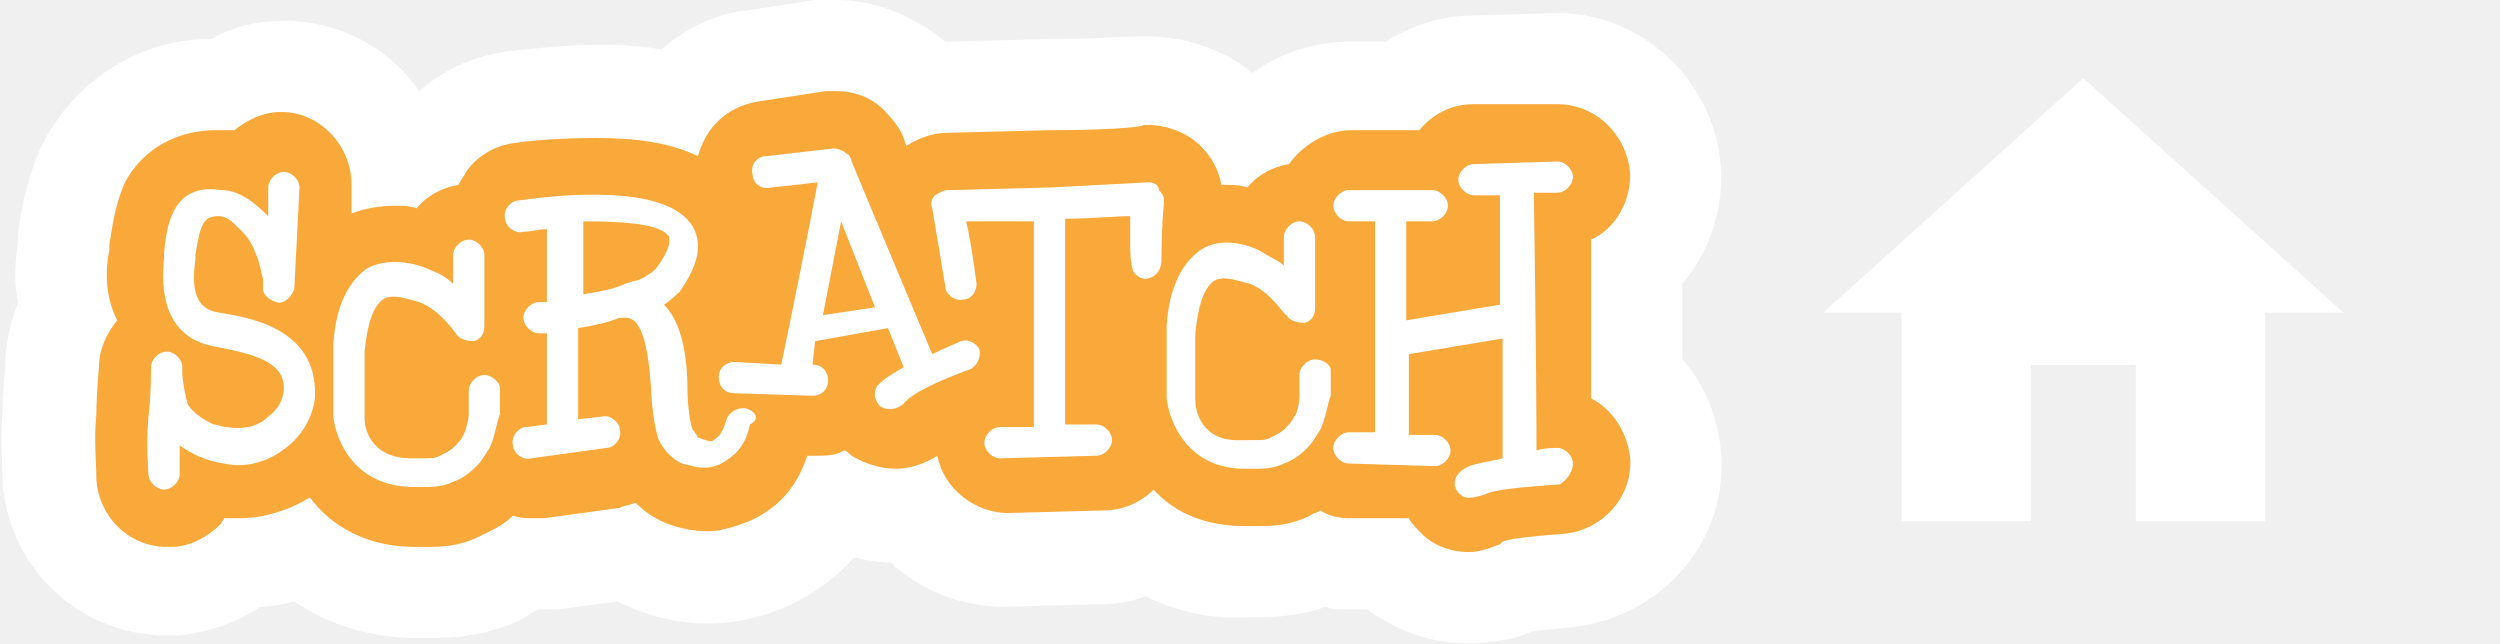
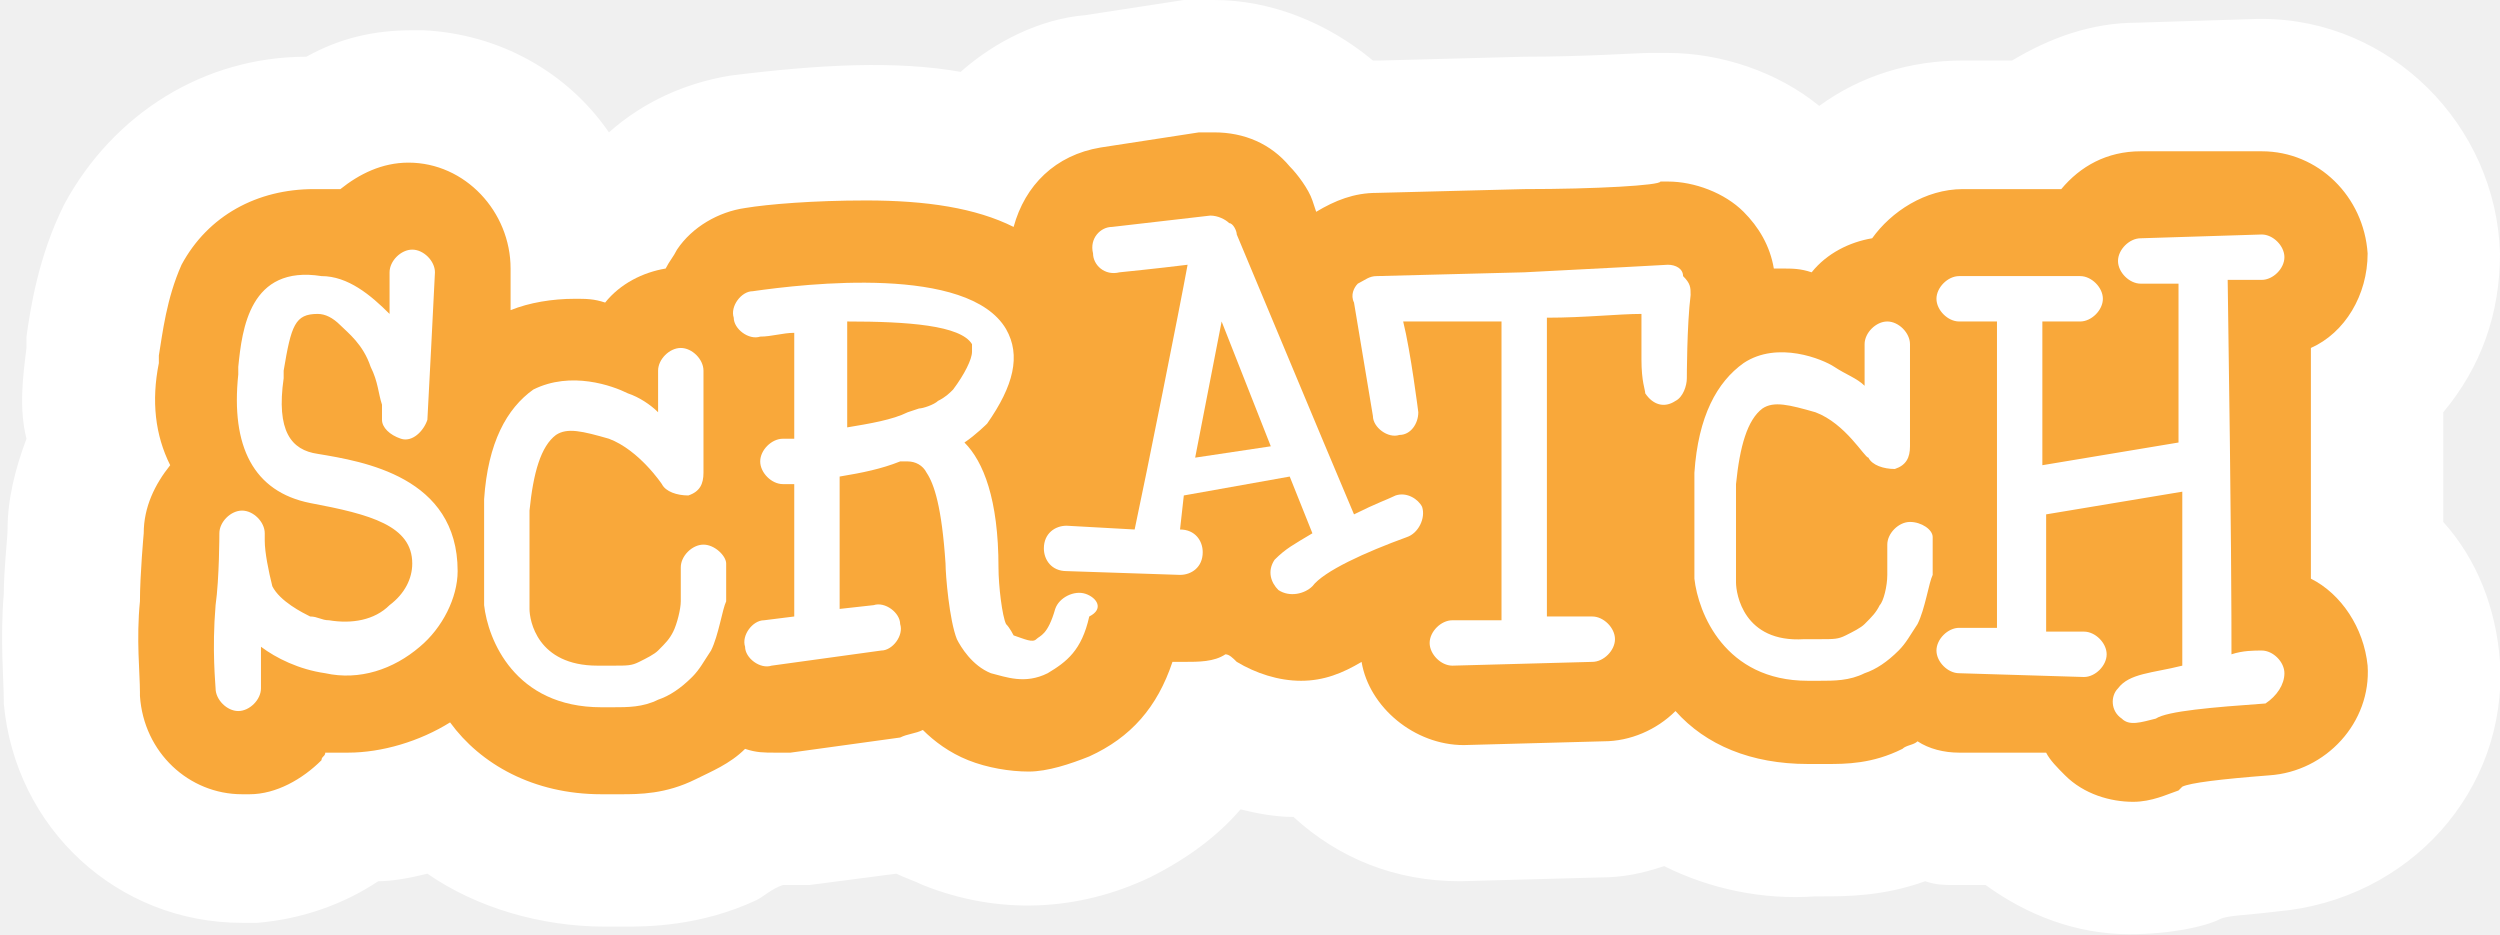
- <svg xmlns="http://www.w3.org/2000/svg" id="Layer_1" viewBox="0 0 96 24.7">
+ <svg xmlns="http://www.w3.org/2000/svg" id="Layer_1" viewBox="0 0 66.1 24.7">
  <style>.st0{fill:#fff}.st1{fill:#f9a83a}</style>
  <switch>
    <g>
      <g>
        <g>
          <path d="M60.2 24.1c-.8.1-1.3.1-1.5.2-.4.2-1.3.4-2.4.4-1.4 0-2.7-.5-3.8-1.3h-.8c-.3 0-.5 0-.8-.1-1.1.4-2.1.4-2.7.4H48c-1.4.1-2.8-.2-4-.8-.6.2-1.1.3-1.7.3l-3.7.1c-1.7 0-3.2-.6-4.4-1.7-.5 0-1-.1-1.4-.2-.6.7-1.4 1.3-2.4 1.8-1.9.9-4 1-6 .2-.2-.1-.5-.2-.7-.3l-2.3.3h-.7c-.3.1-.5.3-.7.4-1.5.7-2.9.7-3.5.7H16c-1.7 0-3.4-.5-4.7-1.4-.4.1-.9.2-1.3.2-.9.6-2 1-3.2 1.1h-.4c-3.3 0-6-2.5-6.3-5.8v-.1c0-.5-.1-1.6 0-2.8 0-.6.1-1.5.1-1.7 0-.8.2-1.6.5-2.4-.2-.8-.1-1.6 0-2.4v-.3c.1-.7.3-2.1 1-3.5C3 3 5.4 1.5 8.1 1.5 9 1 9.9.8 10.9.8h.3c2 .1 3.8 1.1 4.9 2.7.9-.8 2-1.3 3.2-1.5 2.4-.3 4.4-.4 6.1-.1.9-.8 2.1-1.4 3.3-1.5l2.6-.4h.8c1.5 0 3 .6 4.2 1.6h.2l3.8-.1c1.6 0 3-.1 3.3-.1h.5c1.4 0 2.9.5 4 1.4 1.1-.8 2.4-1.2 3.8-1.2h1.3c1-.6 2.1-1 3.3-1l3.2-.1h.1c3.4 0 6.2 2.8 6.3 6.2 0 1.6-.5 3-1.5 4.2v2.9c.9 1 1.4 2.3 1.5 3.7.2 3.4-2.4 6.3-5.9 6.6z" class="st0" />
        </g>
        <path d="M60 20.5c-1.3.1-2.1.2-2.3.3l-.1.1c-.3.1-.7.3-1.2.3-.6 0-1.3-.2-1.8-.7-.2-.2-.4-.4-.5-.6h-2.3c-.4 0-.8-.1-1.1-.3-.1.1-.3.1-.4.2-.8.4-1.5.4-2 .4h-.5c-1.5 0-2.7-.5-3.5-1.4-.5.5-1.2.8-1.9.8l-3.7.1c-1.3 0-2.5-1-2.7-2.2-.5.3-1 .5-1.6.5-.6 0-1.2-.2-1.7-.5-.1-.1-.2-.2-.3-.2-.3.2-.7.2-1.1.2H31c-.4 1.2-1.1 2-2.2 2.5-.5.2-1.1.4-1.6.4s-1.1-.1-1.6-.3c-.5-.2-.9-.5-1.2-.8-.2.1-.4.1-.6.2l-2.9.4h-.4c-.3 0-.5 0-.8-.1-.4.4-.9.6-1.3.8-.8.4-1.5.4-2 .4h-.5c-1.8 0-3.2-.8-4-1.9-.8.5-1.8.8-2.7.8h-.6c0 .1-.1.1-.1.2-.5.5-1.2.9-1.9.9h-.2c-1.4 0-2.6-1.1-2.7-2.6v-.1c0-.5-.1-1.4 0-2.4 0-.7.1-1.8.1-1.8 0-.7.3-1.3.7-1.8-.4-.8-.5-1.7-.3-2.7v-.2c.1-.6.2-1.5.6-2.4.7-1.3 2-2 3.5-2H9c.5-.4 1.1-.7 1.8-.7 1.5 0 2.7 1.3 2.7 2.8v1.1c.5-.2 1.1-.3 1.7-.3.3 0 .5 0 .8.1.4-.5 1-.8 1.6-.9.1-.2.2-.3.3-.5.4-.6 1.1-1 1.8-1.1.6-.1 1.8-.2 3.2-.2 1.6 0 2.9.2 3.9.7.3-1.1 1.1-1.9 2.3-2.1l2.6-.4h.4c.8 0 1.5.3 2 .9.2.2.5.6.6.9l.1.3c.5-.3 1-.5 1.6-.5l3.9-.1c1.9 0 3.6-.1 3.6-.2h.2c.7 0 1.5.3 2 .8.4.4.7.9.8 1.5h.2c.3 0 .5 0 .8.1.4-.5 1-.8 1.6-.9.5-.7 1.4-1.3 2.4-1.3h2.6c.5-.6 1.2-1 2.1-1h3.2c1.5 0 2.7 1.2 2.8 2.7 0 1.1-.6 2.1-1.5 2.5v6.1c.8.4 1.4 1.3 1.5 2.3.1 1.5-1.1 2.8-2.6 2.9z" class="st1" />
        <path d="M32.3 8.5l-.7 3.6 2-.3z" class="st1" />
        <path d="M8.4 12c-.7-.1-1.1-.6-.9-2v-.2c.2-1.2.3-1.5.9-1.5.2 0 .4.1.6.3.2.2.6.5.8 1.1.2.4.2.7.3 1v.4c0 .2.2.4.5.5.3.1.6-.2.7-.5 0 0 .2-3.8.2-3.9 0-.3-.3-.6-.6-.6s-.6.3-.6.6v1.1c-.5-.5-1.1-1-1.8-1C6.6 7 6.4 8.7 6.3 9.7v.2c-.2 1.9.4 3.1 1.9 3.4 1.6.3 2.7.6 2.7 1.6 0 .4-.2.8-.6 1.1-.4.4-1 .5-1.6.4-.2 0-.3-.1-.5-.1-.2-.1-.8-.4-1-.8-.1-.4-.2-.9-.2-1.2v-.2c0-.3-.3-.6-.6-.6s-.6.3-.6.6c0 0 0 1.2-.1 1.9-.1 1.2 0 2.1 0 2.2 0 .3.3.6.6.6s.6-.3.6-.6v-1.1c.4.3 1 .6 1.7.7.9.2 1.8-.1 2.5-.7.6-.5 1-1.3 1-2 0-2.5-2.5-2.9-3.7-3.1M25.2 10.3c-.1.1-.2.2-.4.3-.1.1-.4.2-.5.2l-.3.1c-.4.2-1 .3-1.6.4V8.5c1.6 0 3 .1 3.3.6v.2c0 .2-.2.6-.5 1m3.5 5.4c-.3-.1-.7.1-.8.4-.2.7-.4.7-.5.8-.1.1-.3 0-.6-.1 0 0-.1-.2-.2-.3-.1-.2-.2-1-.2-1.5 0-1.8-.4-2.8-.9-3.3.3-.2.6-.5.6-.5.7-1 .9-1.8.5-2.5-1-1.7-5.3-1.2-6.7-1-.3 0-.6.4-.5.7 0 .3.4.6.7.5.3 0 .6-.1.9-.1v2.8h-.3c-.3 0-.6.3-.6.6s.3.6.6.6h.3v3.5l-.8.1c-.3 0-.6.4-.5.7 0 .3.4.6.7.5l2.9-.4c.3 0 .6-.4.5-.7 0-.3-.4-.6-.7-.5l-.9.1v-3.5c.6-.1 1.1-.2 1.6-.4h.2c.2 0 .4.1.5.3.2.3.4.9.5 2.4 0 .3.1 1.5.3 2 .1.2.4.7.9.9.4.1.9.3 1.5 0 .5-.3.9-.6 1.1-1.5.4-.2.2-.5-.1-.6M50.5 13.8c-.3 0-.6.3-.6.6v.8c0 .3-.1.7-.2.8-.1.2-.2.3-.4.5-.1.1-.3.2-.5.3-.2.1-.3.1-.7.1h-.4c-1.6.1-1.8-1.2-1.8-1.5v-2.6c.1-1 .3-1.7.7-2 .3-.2.7-.1 1.4.1.8.3 1.3 1.2 1.4 1.2.1.2.4.3.7.3.3-.1.4-.3.4-.6V9.1c0-.3-.3-.6-.6-.6s-.6.3-.6.6v1.1c-.2-.2-.5-.3-.8-.5-.3-.2-1.5-.7-2.4-.1-.7.5-1.2 1.4-1.3 2.9v2.8c.1.9.8 2.7 3 2.7h.3c.4 0 .8 0 1.2-.2.3-.1.6-.3.9-.6.2-.2.3-.4.5-.7.2-.4.3-1.1.4-1.3v-1c0-.2-.3-.4-.6-.4M60.4 17.8c0-.3-.3-.6-.6-.6-.2 0-.5 0-.8.1 0-1 0-3.1-.1-9.9h.9c.3 0 .6-.3.6-.6s-.3-.6-.6-.6l-3.2.1c-.3 0-.6.3-.6.6s.3.6.6.6h1v4.2l-3.6.6V8.5h1c.3 0 .6-.3.6-.6s-.3-.6-.6-.6h-3.2c-.3 0-.6.3-.6.6s.3.6.6.6h1v8.1h-1c-.3 0-.6.3-.6.6s.3.6.6.6l3.3.1c.3 0 .6-.3.6-.6s-.3-.6-.6-.6h-1v-3.1l3.6-.6v4.6c-.8.2-1.4.2-1.7.6-.2.2-.2.6.1.8.2.2.5.1.9 0 .3-.2 1.5-.3 2.9-.4.3-.2.5-.5.5-.8" class="st0" />
        <path d="M31.6 12.1l.7-3.6 1.3 3.3-2 .3zm5.3 1c-.2.1-.5.2-1.1.5l-.8-1.9-2.3-5.5c0-.1-.1-.3-.2-.3-.1-.1-.3-.2-.5-.2l-2.6.3c-.3 0-.6.3-.5.7 0 .3.3.6.7.5 0 0 1-.1 1.8-.2-.2 1.1-1.1 5.6-1.4 7l-1.8-.1c-.3 0-.6.2-.6.6 0 .3.2.6.6.6l3 .1c.3 0 .6-.2.6-.6 0-.3-.2-.6-.6-.6l.1-.9 2.8-.5.6 1.5c-.5.3-.7.4-1 .7-.2.3-.1.6.1.8.3.2.7.1.9-.1.3-.4 1.4-.9 2.5-1.3.3-.1.5-.5.4-.8-.1-.2-.4-.4-.7-.3" class="st0" />
        <path d="M44.1 7s-1.8.1-3.8.2l-3.9.1c-.2 0-.3.1-.5.2-.1.1-.2.3-.1.5l.5 3c0 .3.4.6.7.5.3 0 .5-.3.5-.6 0 0-.2-1.6-.4-2.4h2.6v7.9h-1.3c-.3 0-.6.3-.6.6s.3.6.6.6l3.7-.1c.3 0 .6-.3.6-.6s-.3-.6-.6-.6h-1.2V8.4c1 0 1.9-.1 2.5-.1v1.2c0 .6.1.8.1.9.2.3.5.4.8.2.2-.1.3-.4.3-.6 0 0 0-1.4.1-2.2 0-.2 0-.3-.2-.5 0-.2-.2-.3-.4-.3M18.6 14.4c-.3 0-.6.3-.6.6V15.9c0 .2-.1.6-.2.8-.1.2-.2.3-.4.5-.1.1-.3.2-.5.3-.2.1-.3.1-.7.1h-.4c-1.6 0-1.8-1.2-1.8-1.5v-2.6c.1-1 .3-1.7.7-2 .3-.2.7-.1 1.4.1.8.3 1.4 1.2 1.4 1.2.1.2.4.3.7.3.3-.1.4-.3.4-.6V9.8c0-.3-.3-.6-.6-.6s-.6.3-.6.6v1.1c-.2-.2-.5-.4-.8-.5-.4-.2-1.5-.6-2.5-.1-.7.5-1.2 1.4-1.3 2.9V16c.1.9.8 2.7 3.1 2.7h.3c.4 0 .8 0 1.2-.2.3-.1.6-.3.9-.6.2-.2.3-.4.5-.7.2-.4.3-1.1.4-1.3v-1c0-.2-.3-.5-.6-.5" class="st0" />
      </g>
    </g>
  </switch>
-   <g transform="translate(68,0)">
-     <path fill="white" d="M9.984 20.016h-4.969v-8.016h-3l9.984-9 9.984 9h-3v8.016h-4.969v-6h-4.031v6z" />
-   </g>
</svg>
